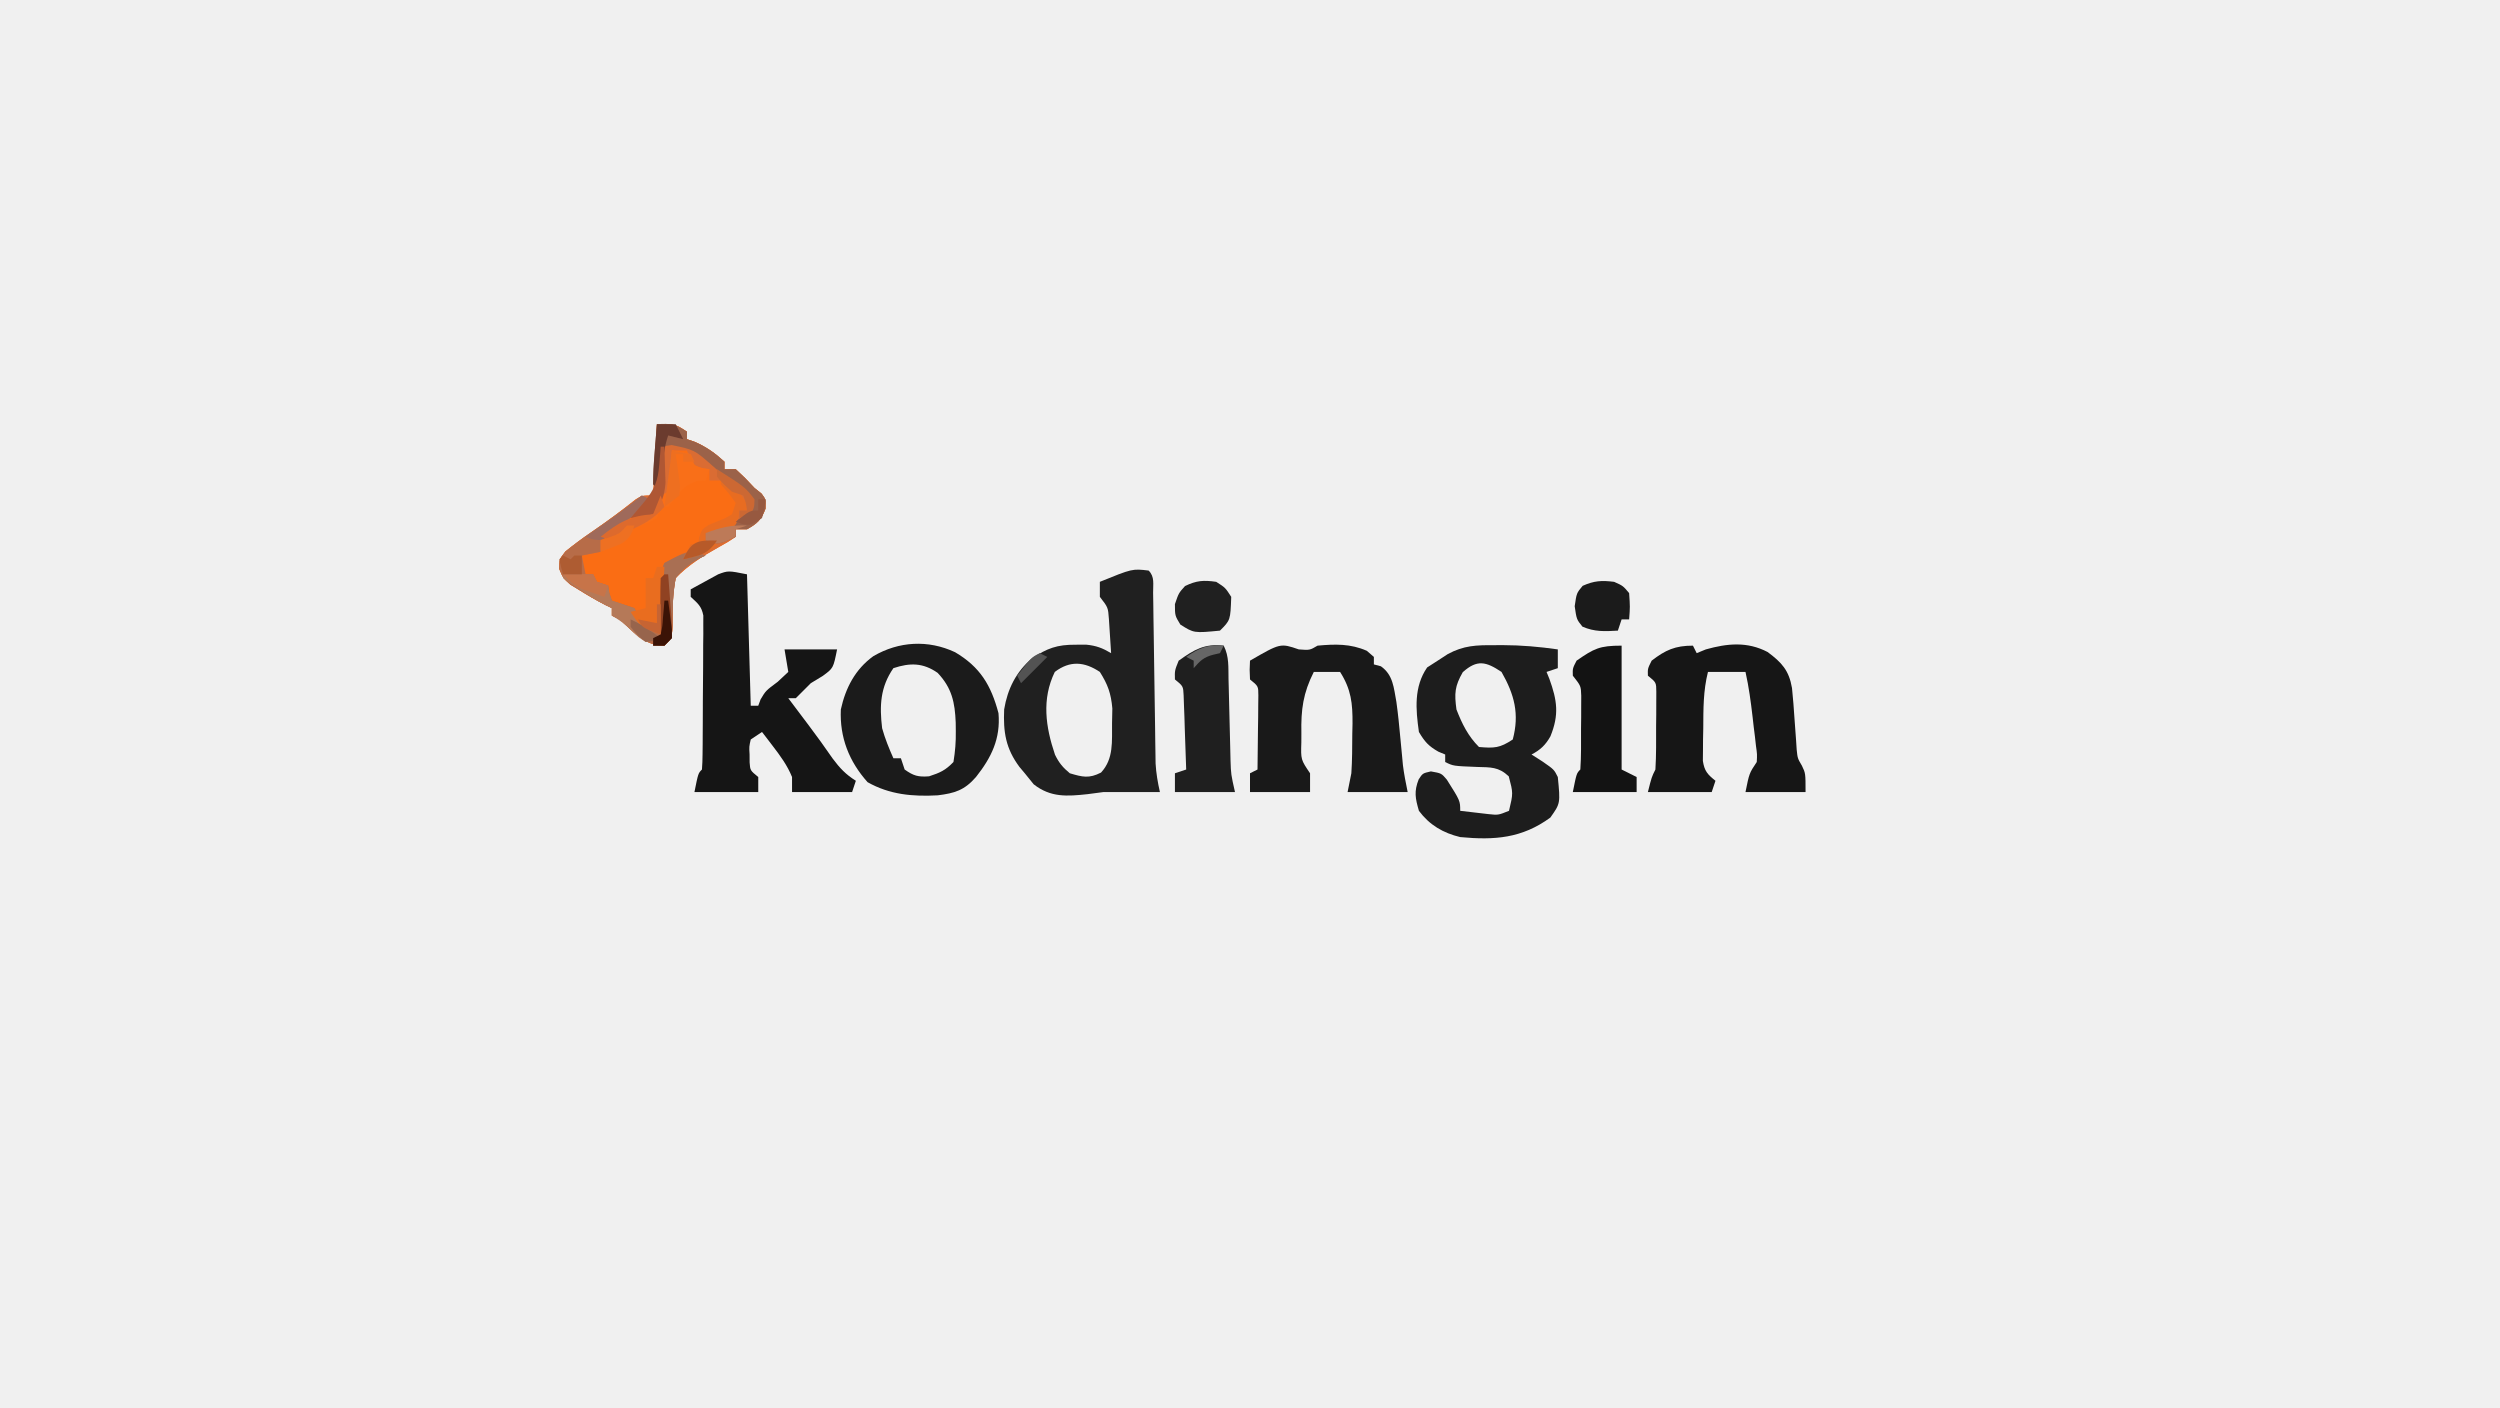
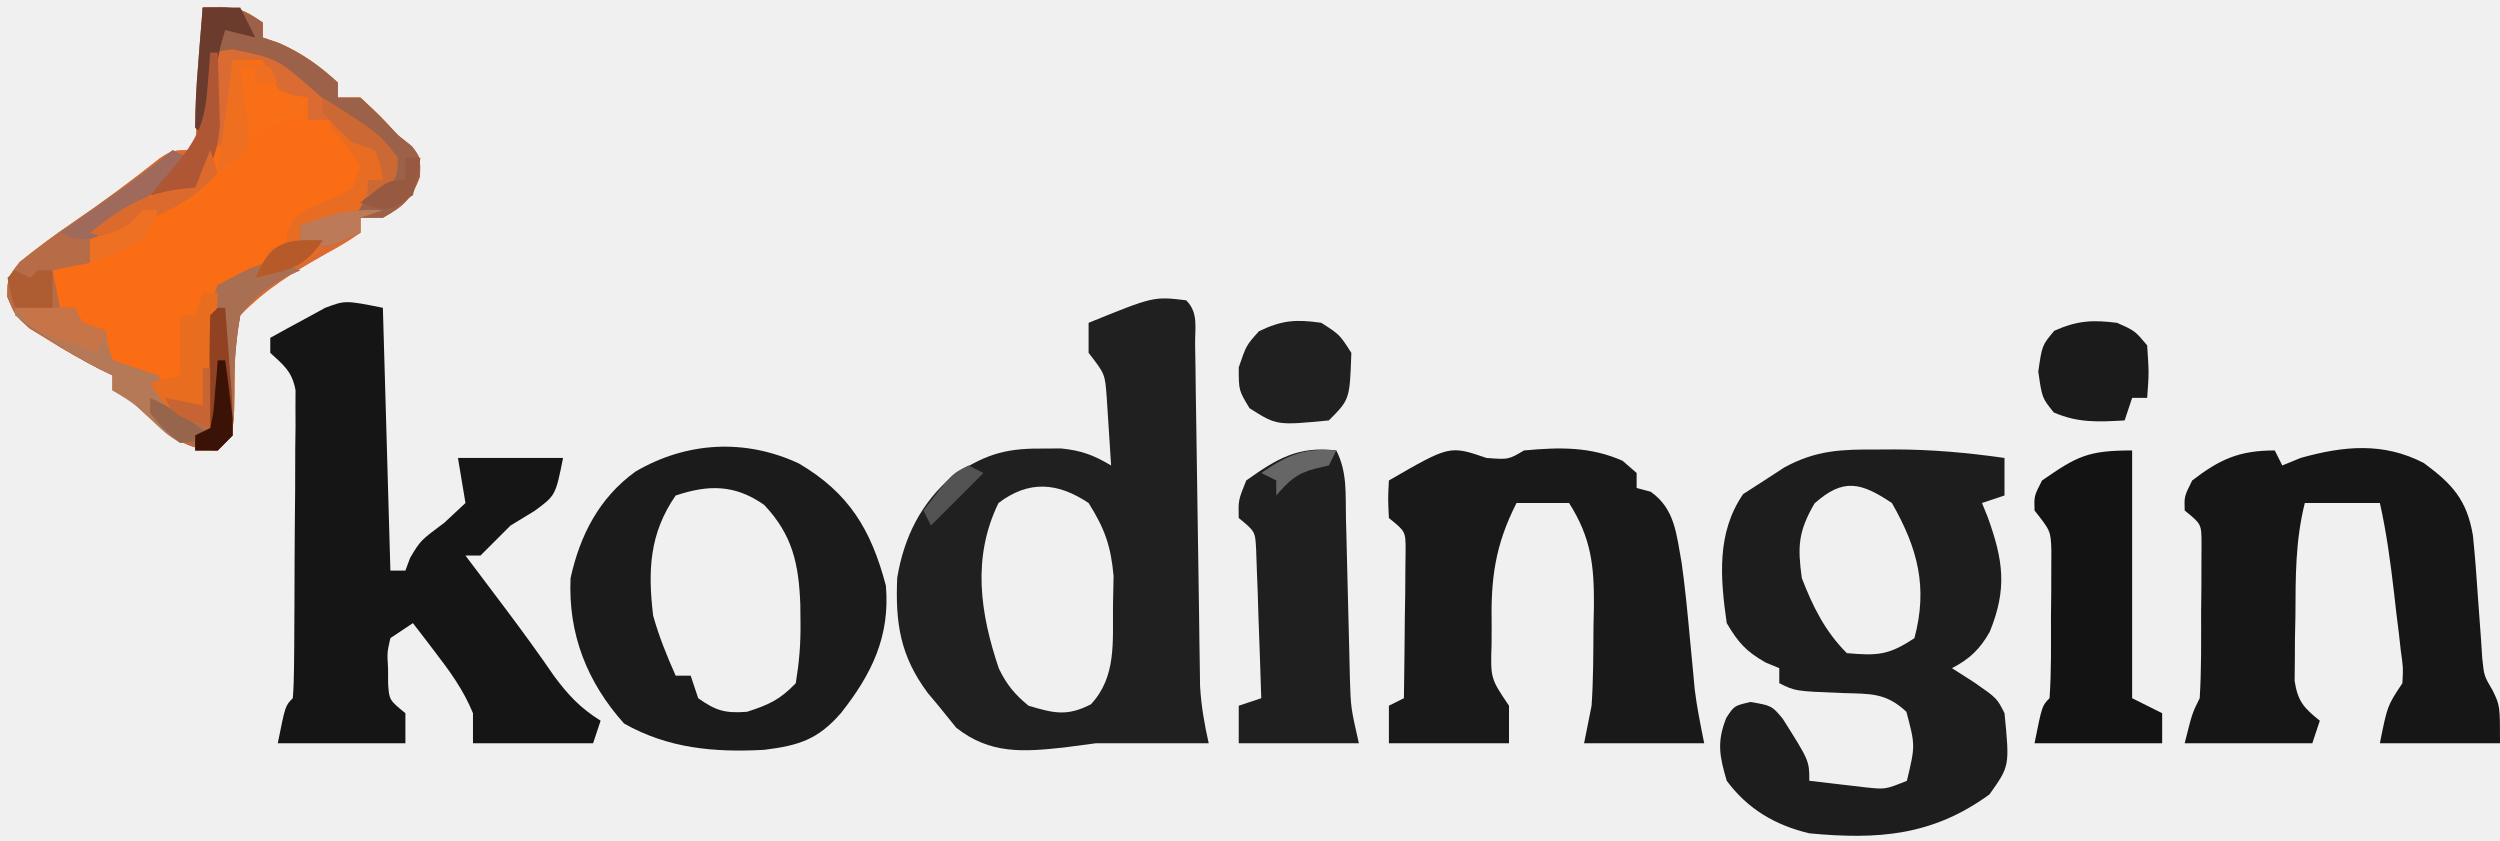
- <svg xmlns="http://www.w3.org/2000/svg" version="1.1" width="666" height="375">
+ <svg xmlns="http://www.w3.org/2000/svg" version="1.1" viewBox="148 112 333 112">
  <path d="M0 0 C5 0 5 0 8 2 C8 2.66 8 3.32 8 4 C8.722 4.247 9.444 4.495 10.188 4.75 C13.276 6.123 15.51 7.724 18 10 C18 10.66 18 11.32 18 12 C18.99 12 19.98 12 21 12 C23.5 14.312 23.5 14.312 26 17 C26.619 17.495 27.238 17.99 27.875 18.5 C29 20 29 20 28.938 22.5 C27.813 25.499 26.772 26.451 24 28 C23.01 28 22.02 28 21 28 C21 28.66 21 29.32 21 30 C19.023 31.332 19.023 31.332 16.375 32.812 C12.156 35.176 8.372 37.502 5 41 C4.441 43.982 4.202 46.225 4.25 49.188 C4.209 56.791 4.209 56.791 2 59 C-2.673 59 -5.197 56.375 -8.449 53.375 C-9.97 51.907 -9.97 51.907 -12 51 C-12 50.34 -12 49.68 -12 49 C-12.563 48.728 -13.127 48.456 -13.707 48.176 C-16.11 46.944 -18.399 45.621 -20.688 44.188 C-21.475 43.707 -22.263 43.226 -23.074 42.73 C-25 41 -25 41 -26.02 38.551 C-26 36 -26 36 -24.359 33.898 C-22.043 32.035 -19.71 30.294 -17.25 28.625 C-13.277 25.908 -9.451 23.072 -5.691 20.066 C-4 19 -4 19 -1 19 C-0.67 12.73 -0.34 6.46 0 0 Z " fill="#FA6D14" transform="translate(175,113)" />
  <path d="M0 0 C1.655 1.655 1.159 3.62 1.189 5.899 C1.206 6.944 1.223 7.989 1.24 9.066 C1.254 10.204 1.267 11.343 1.281 12.516 C1.309 14.26 1.309 14.26 1.337 16.04 C1.396 19.777 1.449 23.513 1.5 27.25 C1.568 32.151 1.641 37.052 1.719 41.953 C1.732 43.083 1.746 44.214 1.76 45.378 C1.777 46.436 1.793 47.493 1.811 48.583 C1.823 49.51 1.836 50.438 1.849 51.393 C2.001 54.012 2.423 56.444 3 59 C-2 59 -7 59 -12 59 C-13.418 59.179 -14.834 59.367 -16.25 59.562 C-21.718 60.157 -26.112 60.484 -30.625 56.938 C-31.409 55.968 -32.193 54.999 -33 54 C-33.468 53.443 -33.936 52.886 -34.418 52.312 C-38.075 47.395 -38.753 43.048 -38.492 36.977 C-37.595 31.548 -35.309 26.948 -31.078 23.379 C-27.047 20.704 -24.403 19.723 -19.5 19.75 C-18.562 19.745 -17.623 19.74 -16.656 19.734 C-13.96 20.004 -12.311 20.627 -10 22 C-10.114 20.062 -10.242 18.124 -10.375 16.188 C-10.445 15.109 -10.514 14.03 -10.586 12.918 C-10.812 9.814 -10.812 9.814 -13 7 C-13 5.68 -13 4.36 -13 3 C-4.334 -0.525 -4.334 -0.525 0 0 Z M-25 27 C-28.54 34.256 -27.448 41.677 -24.949 49.055 C-23.896 51.214 -22.853 52.478 -21 54 C-17.616 55.008 -15.873 55.448 -12.688 53.812 C-9.252 50.123 -9.808 45.46 -9.75 40.625 C-9.724 39.339 -9.698 38.052 -9.672 36.727 C-10.024 32.729 -10.869 30.376 -13 27 C-17.098 24.268 -20.933 23.914 -25 27 Z " fill="#202020" transform="translate(306,152)" />
  <path d="M0 0 C0.33 11.55 0.66 23.1 1 35 C1.66 35 2.32 35 3 35 C3.206 34.443 3.413 33.886 3.625 33.312 C5 31 5 31 8.188 28.625 C9.58 27.326 9.58 27.326 11 26 C10.67 24.02 10.34 22.04 10 20 C14.62 20 19.24 20 24 20 C23 25 23 25 20.188 27.062 C19.136 27.702 18.084 28.341 17 29 C16.258 29.742 15.515 30.485 14.75 31.25 C14.172 31.828 13.595 32.405 13 33 C12.34 33 11.68 33 11 33 C11.592 33.785 12.183 34.57 12.793 35.379 C13.583 36.429 14.373 37.48 15.188 38.562 C15.6 39.11 16.013 39.658 16.438 40.222 C18.623 43.131 20.756 46.062 22.812 49.062 C24.733 51.642 26.301 53.301 29 55 C28.67 55.99 28.34 56.98 28 58 C22.72 58 17.44 58 12 58 C12 56.68 12 55.36 12 54 C10.743 50.899 8.903 48.396 6.875 45.75 C6.336 45.044 5.797 44.337 5.242 43.609 C4.832 43.078 4.422 42.547 4 42 C3.01 42.66 2.02 43.32 1 44 C0.562 45.905 0.562 45.905 0.688 48 C0.691 48.701 0.695 49.403 0.699 50.125 C0.851 52.242 0.851 52.242 3 54 C3 55.32 3 56.64 3 58 C-2.61 58 -8.22 58 -14 58 C-13 53 -13 53 -12 52 C-11.892 50.666 -11.851 49.326 -11.839 47.987 C-11.829 47.136 -11.82 46.285 -11.81 45.408 C-11.806 44.482 -11.801 43.556 -11.797 42.602 C-11.791 41.656 -11.785 40.71 -11.78 39.735 C-11.77 37.729 -11.764 35.724 -11.76 33.718 C-11.75 30.645 -11.719 27.573 -11.688 24.5 C-11.681 22.555 -11.676 20.609 -11.672 18.664 C-11.653 17.281 -11.653 17.281 -11.634 15.87 C-11.637 15.013 -11.64 14.155 -11.644 13.272 C-11.64 12.518 -11.636 11.764 -11.633 10.986 C-12.096 8.481 -13.161 7.69 -15 6 C-15 5.34 -15 4.68 -15 4 C-13.447 3.129 -11.882 2.278 -10.312 1.438 C-9.442 0.962 -8.572 0.486 -7.676 -0.004 C-5 -1 -5 -1 0 0 Z " fill="#151515" transform="translate(199,153)" />
  <path d="M0 0 C0.735 -0.004 1.47 -0.008 2.227 -0.012 C7.192 -0.003 11.96 0.423 16.875 1.125 C16.875 2.775 16.875 4.425 16.875 6.125 C15.885 6.455 14.895 6.785 13.875 7.125 C14.126 7.742 14.378 8.36 14.637 8.996 C16.719 14.769 17.25 18.526 14.914 24.273 C13.616 26.587 12.231 27.906 9.875 29.125 C10.844 29.744 11.814 30.363 12.812 31 C15.875 33.125 15.875 33.125 16.875 35.125 C17.566 42.153 17.566 42.153 14.875 45.938 C7.31 51.454 0.034 51.99 -9.125 51.125 C-13.669 50.036 -17.316 47.907 -20.125 44.125 C-21.091 40.814 -21.462 38.98 -20.188 35.75 C-19.125 34.125 -19.125 34.125 -16.938 33.625 C-14.125 34.125 -14.125 34.125 -12.68 35.836 C-9.125 41.462 -9.125 41.462 -9.125 44.125 C-7.522 44.321 -5.917 44.506 -4.312 44.688 C-3.419 44.792 -2.526 44.896 -1.605 45.004 C1.009 45.282 1.009 45.282 3.875 44.125 C4.996 39.43 4.996 39.43 3.805 34.934 C1.068 32.369 -0.991 32.557 -4.688 32.438 C-10.992 32.192 -10.992 32.192 -13.125 31.125 C-13.125 30.465 -13.125 29.805 -13.125 29.125 C-13.723 28.878 -14.321 28.63 -14.938 28.375 C-17.568 26.872 -18.578 25.737 -20.125 23.125 C-20.994 17.048 -21.482 11.102 -17.938 5.938 C-17.009 5.339 -16.081 4.741 -15.125 4.125 C-14.238 3.547 -13.351 2.97 -12.438 2.375 C-8.149 0.057 -4.819 -0.025 0 0 Z M-8.438 7.188 C-10.589 10.933 -10.705 12.848 -10.125 17.125 C-8.645 20.942 -7.031 24.219 -4.125 27.125 C-0.072 27.47 1.423 27.427 4.875 25.125 C6.684 18.371 5.337 13.173 1.875 7.125 C-2.253 4.373 -4.593 3.758 -8.438 7.188 Z " fill="#1D1D1D" transform="translate(398.125,171.875)" />
  <path d="M0 0 C2.925 0.224 2.925 0.224 5 -1 C9.7 -1.433 13.768 -1.542 18.125 0.375 C19.053 1.179 19.053 1.179 20 2 C20 2.66 20 3.32 20 4 C20.928 4.247 20.928 4.247 21.875 4.5 C25.152 6.813 25.297 10.245 26 14 C26.449 17.222 26.768 20.448 27.062 23.688 C27.218 25.337 27.375 26.987 27.535 28.637 C27.601 29.356 27.667 30.075 27.735 30.815 C28.028 33.229 28.523 35.615 29 38 C23.72 38 18.44 38 13 38 C13.33 36.35 13.66 34.7 14 33 C14.233 29.523 14.231 26.047 14.25 22.562 C14.271 21.634 14.291 20.705 14.312 19.748 C14.343 14.375 13.967 10.677 11 6 C8.69 6 6.38 6 4 6 C1.147 11.624 0.56 16.05 0.688 22.312 C0.684 23.123 0.681 23.933 0.678 24.768 C0.534 29.363 0.534 29.363 3 33 C3 34.65 3 36.3 3 38 C-2.28 38 -7.56 38 -13 38 C-13 36.35 -13 34.7 -13 33 C-12.01 32.505 -12.01 32.505 -11 32 C-10.942 28.375 -10.906 24.75 -10.875 21.125 C-10.858 20.092 -10.841 19.06 -10.824 17.996 C-10.818 17.01 -10.811 16.024 -10.805 15.008 C-10.794 14.097 -10.784 13.185 -10.773 12.247 C-10.781 9.797 -10.781 9.797 -13 8 C-13.125 5.375 -13.125 5.375 -13 3 C-4.903 -1.681 -4.903 -1.681 0 0 Z " fill="#191919" transform="translate(346,173)" />
  <path d="M0 0 C0.33 0.66 0.66 1.32 1 2 C1.804 1.67 2.609 1.34 3.438 1 C9.157 -0.605 14.47 -1.135 19.875 1.688 C23.639 4.473 25.591 6.581 26.391 11.308 C26.672 14.058 26.883 16.804 27.062 19.562 C27.192 21.439 27.328 23.316 27.473 25.191 C27.554 26.432 27.554 26.432 27.637 27.698 C27.879 30.024 27.879 30.024 29.033 31.988 C30 34 30 34 30 39 C24.72 39 19.44 39 14 39 C15 34 15 34 17 31 C17.11 28.946 17.11 28.946 16.793 26.727 C16.701 25.902 16.609 25.077 16.514 24.227 C16.406 23.368 16.298 22.51 16.188 21.625 C16.091 20.774 15.995 19.923 15.896 19.047 C15.426 14.991 14.895 10.989 14 7 C10.7 7 7.4 7 4 7 C2.729 12.082 2.777 16.846 2.75 22.062 C2.729 23.069 2.709 24.075 2.688 25.111 C2.682 26.076 2.677 27.041 2.672 28.035 C2.663 28.916 2.653 29.796 2.644 30.703 C3.067 33.434 3.882 34.297 6 36 C5.67 36.99 5.34 37.98 5 39 C-0.61 39 -6.22 39 -12 39 C-11 35 -11 35 -10 33 C-9.759 29.172 -9.815 25.335 -9.812 21.5 C-9.8 20.429 -9.788 19.358 -9.775 18.254 C-9.773 17.232 -9.772 16.209 -9.77 15.156 C-9.765 14.216 -9.761 13.276 -9.757 12.307 C-9.776 9.805 -9.776 9.805 -12 8 C-12.062 6.125 -12.062 6.125 -11 4 C-7.302 1.154 -4.725 0 0 0 Z " fill="#161616" transform="translate(451,172)" />
  <path d="M0 0 C6.67 3.94 9.584 8.787 11.562 16.25 C12.141 23.001 9.684 28.045 5.562 33.25 C2.474 36.792 -0.097 37.558 -4.625 38.125 C-11.291 38.494 -17.436 37.946 -23.312 34.625 C-28.245 29.112 -30.776 22.695 -30.438 15.25 C-29.182 9.527 -26.615 4.546 -21.789 1.059 C-14.991 -2.923 -7.164 -3.362 0 0 Z M-16.438 4.25 C-19.955 9.331 -20.151 14.29 -19.438 20.25 C-18.644 23.077 -17.635 25.555 -16.438 28.25 C-15.777 28.25 -15.117 28.25 -14.438 28.25 C-14.107 29.24 -13.777 30.23 -13.438 31.25 C-11.087 32.929 -9.833 33.28 -6.938 33.062 C-4.022 32.115 -2.574 31.475 -0.438 29.25 C0.03 26.352 0.229 23.958 0.188 21.062 C0.18 20.297 0.172 19.532 0.164 18.744 C-0.047 13.382 -0.851 9.526 -4.648 5.504 C-8.559 2.763 -12.059 2.791 -16.438 4.25 Z " fill="#1B1B1B" transform="translate(254.4375,173.75)" />
  <path d="M0 0 C5 0 5 0 8 2 C8 2.66 8 3.32 8 4 C8.722 4.247 9.444 4.495 10.188 4.75 C13.276 6.123 15.51 7.724 18 10 C18 10.66 18 11.32 18 12 C18.99 12 19.98 12 21 12 C23.5 14.312 23.5 14.312 26 17 C26.619 17.495 27.238 17.99 27.875 18.5 C29 20 29 20 28.938 22.5 C27.813 25.499 26.772 26.451 24 28 C23.01 28 22.02 28 21 28 C21 28.66 21 29.32 21 30 C19.023 31.332 19.023 31.332 16.375 32.812 C12.156 35.176 8.372 37.502 5 41 C4.441 43.982 4.202 46.225 4.25 49.188 C4.209 56.791 4.209 56.791 2 59 C-2.673 59 -5.197 56.375 -8.449 53.375 C-9.97 51.907 -9.97 51.907 -12 51 C-12 50.34 -12 49.68 -12 49 C-12.563 48.728 -13.127 48.456 -13.707 48.176 C-16.11 46.944 -18.399 45.621 -20.688 44.188 C-21.475 43.707 -22.263 43.226 -23.074 42.73 C-25 41 -25 41 -26.02 38.551 C-26 36 -26 36 -24.359 33.898 C-22.043 32.035 -19.71 30.294 -17.25 28.625 C-13.277 25.908 -9.451 23.072 -5.691 20.066 C-4 19 -4 19 -1 19 C-0.67 12.73 -0.34 6.46 0 0 Z M4 7 C3.974 7.748 3.948 8.495 3.922 9.266 C3.451 17.44 3.451 17.44 0.938 20.562 C0.298 21.037 -0.341 21.511 -1 22 C-1 22.66 -1 23.32 -1 24 C-2.011 24.062 -3.021 24.124 -4.062 24.188 C-8.377 24.804 -12.089 26.718 -15 30 C-15 31.32 -15 32.64 -15 34 C-16.65 34.33 -18.3 34.66 -20 35 C-20.334 37.374 -20.334 37.374 -20 40 C-18.27 41.902 -18.27 41.902 -16 43 C-15.01 43 -14.02 43 -13 43 C-12.938 43.784 -12.876 44.568 -12.812 45.375 C-12.544 46.241 -12.276 47.108 -12 48 C-10.352 48.712 -8.682 49.374 -7 50 C-5.662 51.663 -4.328 53.329 -3 55 C-1.68 55.33 -0.36 55.66 1 56 C1.33 49.73 1.66 43.46 2 37 C3.65 36.67 5.3 36.34 7 36 C9.247 34.138 10.707 32.684 11.859 29.992 C13.278 27.514 14.461 27.028 17.062 25.938 C19.2 25.09 19.2 25.09 21 24 C21.495 22.515 21.495 22.515 22 21 C19.827 17.742 19.827 17.742 17 15 C16.01 15 15.02 15 14 15 C14 14.01 14 13.02 14 12 C13.381 11.918 12.762 11.835 12.125 11.75 C10 11 10 11 8.75 8.938 C8.502 8.298 8.255 7.659 8 7 C6.68 7 5.36 7 4 7 Z " fill="#DA6C33" transform="translate(175,113)" />
  <path d="M0 0 C1.483 2.966 1.204 5.712 1.281 9.02 C1.309 10.063 1.309 10.063 1.337 11.127 C1.396 13.356 1.449 15.584 1.5 17.812 C1.568 20.736 1.642 23.659 1.719 26.582 C1.749 27.884 1.779 29.185 1.811 30.527 C1.933 34.28 1.933 34.28 3 39 C-2.28 39 -7.56 39 -13 39 C-13 37.35 -13 35.7 -13 34 C-11.515 33.505 -11.515 33.505 -10 33 C-10.11 29.374 -10.24 25.75 -10.375 22.125 C-10.406 21.092 -10.437 20.06 -10.469 18.996 C-10.507 18.01 -10.546 17.024 -10.586 16.008 C-10.617 15.097 -10.649 14.185 -10.681 13.247 C-10.799 10.801 -10.799 10.801 -13 9 C-13.062 6.625 -13.062 6.625 -12 4 C-7.932 1.106 -5.111 -0.62 0 0 Z " fill="#1F1F1F" transform="translate(326,172)" />
  <path d="M0 0 C0 10.89 0 21.78 0 33 C1.32 33.66 2.64 34.32 4 35 C4 36.32 4 37.64 4 39 C-1.61 39 -7.22 39 -13 39 C-12 34 -12 34 -11 33 C-10.748 29.382 -10.815 25.751 -10.812 22.125 C-10.8 21.105 -10.788 20.086 -10.775 19.035 C-10.773 18.057 -10.772 17.078 -10.77 16.07 C-10.765 15.171 -10.761 14.271 -10.757 13.344 C-10.844 10.729 -10.844 10.729 -13 8 C-13.062 6.062 -13.062 6.062 -12 4 C-7.312 0.754 -5.886 0 0 0 Z " fill="#131313" transform="translate(432,172)" />
  <path d="M0 0 C0.66 0.33 1.32 0.66 2 1 C-1.492 4.595 -5.04 7.92 -9 11 C-9.66 11 -10.32 11 -11 11 C-11 12.32 -11 13.64 -11 15 C-12.65 15.33 -14.3 15.66 -16 16 C-15.67 17.65 -15.34 19.3 -15 21 C-14.34 21 -13.68 21 -13 21 C-12.67 21.66 -12.34 22.32 -12 23 C-11.01 23.33 -10.02 23.66 -9 24 C-8.845 24.959 -8.845 24.959 -8.688 25.938 C-8.461 26.618 -8.234 27.299 -8 28 C-6.004 28.679 -4.004 29.346 -2 30 C-0.938 31.938 -0.938 31.938 0 34 C1.64 35.044 3.305 36.048 5 37 C4.988 35.964 4.977 34.927 4.965 33.859 C4.955 32.49 4.946 31.12 4.938 29.75 C4.929 29.068 4.921 28.386 4.912 27.684 C4.878 20.6 4.878 20.6 6 18 C11.875 14.785 11.875 14.785 15.23 15.426 C15.814 15.615 16.398 15.805 17 16 C16.434 16.247 15.868 16.495 15.285 16.75 C12.559 18.283 10.923 19.502 9 22 C8.254 26.245 8.117 30.222 8.133 34.516 C8 38 8 38 6 40 C1.327 40 -1.197 37.375 -4.449 34.375 C-5.97 32.907 -5.97 32.907 -8 32 C-8 31.34 -8 30.68 -8 30 C-8.563 29.728 -9.127 29.456 -9.707 29.176 C-12.11 27.944 -14.399 26.621 -16.688 25.188 C-17.475 24.707 -18.263 24.226 -19.074 23.73 C-21 22 -21 22 -22.02 19.551 C-22 17 -22 17 -20.359 14.898 C-18.043 13.035 -15.71 11.294 -13.25 9.625 C-8.743 6.529 -4.348 3.316 0 0 Z " fill="#B76C48" transform="translate(171,132)" />
  <path d="M0 0 C2.438 1.562 2.438 1.562 4 4 C3.786 10.214 3.786 10.214 1 13 C-5.941 13.672 -5.941 13.672 -9.562 11.375 C-11 9 -11 9 -11 5.938 C-10 3 -10 3 -8.312 1.125 C-5.264 -0.358 -3.353 -0.489 0 0 Z " fill="#202020" transform="translate(324,155)" />
  <path d="M0 0 C2.375 1.062 2.375 1.062 4 3 C4.25 6.688 4.25 6.688 4 10 C3.34 10 2.68 10 2 10 C1.67 10.99 1.34 11.98 1 13 C-2.492 13.201 -5.199 13.349 -8.438 11.938 C-10 10 -10 10 -10.5 6.5 C-10 3 -10 3 -8.375 1.062 C-5.324 -0.302 -3.313 -0.414 0 0 Z " fill="#1B1B1B" transform="translate(430,155)" />
  <path d="M0 0 C3.716 -0.201 4.772 -0.152 8 2 C8 2.66 8 3.32 8 4 C8.722 4.247 9.444 4.495 10.188 4.75 C13.276 6.123 15.51 7.724 18 10 C18 10.66 18 11.32 18 12 C18.99 12 19.98 12 21 12 C23.5 14.312 23.5 14.312 26 17 C26.619 17.495 27.238 17.99 27.875 18.5 C29 20 29 20 28.938 22.5 C27.813 25.499 26.772 26.451 24 28 C23.01 28 22.02 28 21 28 C21 28.66 21 29.32 21 30 C16.375 32.125 16.375 32.125 13 31 C13 30.34 13 29.68 13 29 C14.238 28.567 15.475 28.134 16.75 27.688 C19.916 26.509 22.431 25.248 25 23 C24.123 17.88 20.893 16.087 17 13 C16.268 12.359 15.536 11.719 14.781 11.059 C9.984 6.834 9.984 6.834 3.938 5.562 C2.968 5.707 1.999 5.851 1 6 C1 9.96 1 13.92 1 18 C0.34 17.34 -0.32 16.68 -1 16 C-0.983 13.244 -0.861 10.612 -0.625 7.875 C-0.568 7.121 -0.512 6.367 -0.453 5.59 C-0.312 3.726 -0.157 1.863 0 0 Z " fill="#9B6249" transform="translate(175,113)" />
  <path d="M0 0 C2.475 0.495 2.475 0.495 5 1 C5.33 1.99 5.66 2.98 6 4 C8.015 4.733 8.015 4.733 10 5 C9.67 5.99 9.34 6.98 9 8 C7.917 8.062 7.917 8.062 6.812 8.125 C2.792 9.376 1.582 11.72 -1 15 C-1.66 15 -2.32 15 -3 15 C-3.33 15.99 -3.66 16.98 -4 18 C-5.996 19.098 -5.996 19.098 -8.438 20.062 C-11.249 21.186 -12.837 21.837 -15 24 C-17.125 23.625 -17.125 23.625 -19 23 C-14.174 19.159 -11.165 17.377 -5 17 C-4.711 16.196 -4.423 15.391 -4.125 14.562 C-3 12 -3 12 -1 11 C-0.532 8.414 -0.532 8.414 -0.375 5.438 C-0.3 4.426 -0.225 3.414 -0.148 2.371 C-0.099 1.589 -0.05 0.806 0 0 Z " fill="#F96F18" transform="translate(179,120)" />
  <path d="M0 0 C-0.566 0.247 -1.132 0.495 -1.715 0.75 C-4.441 2.283 -6.077 3.502 -8 6 C-8.746 10.245 -8.883 14.222 -8.867 18.516 C-9 22 -9 22 -11 24 C-11.99 24 -12.98 24 -14 24 C-14 23.34 -14 22.68 -14 22 C-13.34 22 -12.68 22 -12 22 C-12.012 20.891 -12.023 19.783 -12.035 18.641 C-12.045 17.177 -12.054 15.714 -12.062 14.25 C-12.075 13.156 -12.075 13.156 -12.088 12.039 C-12.12 4.988 -12.12 4.988 -11 2 C-6.93 -0.227 -4.447 -1.443 0 0 Z " fill="#A96F53" transform="translate(188,148)" />
  <path d="M0 0 C2.64 0 5.28 0 8 0 C8.33 0.66 8.66 1.32 9 2 C9.99 2.33 10.98 2.66 12 3 C12.103 3.639 12.206 4.279 12.312 4.938 C12.653 5.958 12.653 5.958 13 7 C14.996 7.679 16.996 8.346 19 9 C20.062 10.875 20.062 10.875 21 13 C23.534 15.228 23.534 15.228 26 17 C24.227 17.68 24.227 17.68 22 18 C20.148 16.82 20.148 16.82 18.375 15.125 C15.894 12.771 15.894 12.771 13 11 C13 10.34 13 9.68 13 9 C12.438 8.733 11.876 8.466 11.297 8.191 C8.833 6.913 6.561 5.474 4.25 3.938 C3.451 3.41 2.652 2.883 1.828 2.34 C1.225 1.898 0.622 1.456 0 1 C0 0.67 0 0.34 0 0 Z " fill="#B57958" transform="translate(150,153)" />
  <path d="M0 0 C0.66 0 1.32 0 2 0 C1.67 5.94 1.34 11.88 1 18 C-4.625 15.75 -4.625 15.75 -7 12 C-5.68 11.67 -4.36 11.34 -3 11 C-3 8.36 -3 5.72 -3 3 C-2.34 3 -1.68 3 -1 3 C-0.67 2.01 -0.34 1.02 0 0 Z " fill="#E96D1F" transform="translate(175,151)" />
  <path d="M0 0 C3.714 1.238 4.774 2.852 7 6 C7 6.66 7 7.32 7 8 C6.34 8 5.68 8 5 8 C4.918 8.619 4.835 9.238 4.75 9.875 C4 12 4 12 2.188 13.25 C0 14 0 14 -4 14 C-4 14.66 -4 15.32 -4 16 C-3.01 16.33 -2.02 16.66 -1 17 C-3.686 19.686 -6.376 20.06 -10 21 C-9.34 19.68 -8.68 18.36 -8 17 C-7.34 17 -6.68 17 -6 17 C-5.918 16.383 -5.835 15.765 -5.75 15.129 C-5 13 -5 13 -3.188 11.84 C-2.466 11.542 -1.744 11.244 -1 10.938 C1.165 10.089 1.165 10.089 3 9 C3.33 8.01 3.66 7.02 4 6 C2.108 3.364 2.108 3.364 0 1 C0 0.67 0 0.34 0 0 Z " fill="#E86C21" transform="translate(192,128)" />
  <path d="M0 0 C0.66 0.33 1.32 0.66 2 1 C-0.851 4.029 -3.813 6.775 -7.062 9.375 C-8.039 10.16 -8.039 10.16 -9.035 10.961 C-11 12 -11 12 -13.246 11.664 C-13.825 11.445 -14.404 11.226 -15 11 C-14.004 10.312 -14.004 10.312 -12.988 9.609 C-8.552 6.527 -4.154 3.461 0 0 Z " fill="#9F6A5B" transform="translate(171,132)" />
  <path d="M0 0 C0.33 0 0.66 0 1 0 C1.221 2.791 1.427 5.582 1.625 8.375 C1.689 9.169 1.754 9.963 1.82 10.781 C1.961 12.85 1.988 14.926 2 17 C1.34 17.66 0.68 18.32 0 19 C-0.99 19 -1.98 19 -3 19 C-3 18.34 -3 17.68 -3 17 C-2.34 17 -1.68 17 -1 17 C-1.012 15.857 -1.023 14.713 -1.035 13.535 C-1.045 12.044 -1.054 10.553 -1.062 9.062 C-1.071 8.308 -1.079 7.553 -1.088 6.775 C-1.097 4.85 -1.052 2.925 -1 1 C-0.67 0.67 -0.34 0.34 0 0 Z " fill="#904222" transform="translate(177,153)" />
  <path d="M0 0 C1.65 0 3.3 0 5 0 C5.66 1.32 6.32 2.64 7 4 C5.68 3.67 4.36 3.34 3 3 C1.946 6.162 1.687 8.869 1.438 12.188 C1.354 13.274 1.27 14.361 1.184 15.48 C1.123 16.312 1.062 17.143 1 18 C0.34 17.34 -0.32 16.68 -1 16 C-0.983 13.244 -0.861 10.612 -0.625 7.875 C-0.568 7.121 -0.512 6.367 -0.453 5.59 C-0.312 3.726 -0.157 1.863 0 0 Z " fill="#6B3B2E" transform="translate(175,113)" />
  <path d="M0 0 C0.33 0 0.66 0 1 0 C1.082 2.062 1.139 4.125 1.188 6.188 C1.222 7.336 1.257 8.485 1.293 9.668 C0.972 13.322 0.269 15.143 -2 18 C-5.188 18.812 -5.188 18.812 -8 19 C-6.763 17.535 -5.526 16.07 -4.289 14.605 C-1.58 11.231 -0.706 9.064 -0.375 4.812 C-0.3 3.911 -0.225 3.01 -0.148 2.082 C-0.099 1.395 -0.05 0.708 0 0 Z " fill="#AF5734" transform="translate(176,119)" />
  <path d="M0 0 C0.33 0.99 0.66 1.98 1 3 C-2.215 6.729 -5.485 8.161 -10 10 C-10.66 10.66 -11.32 11.32 -12 12 C-14.125 11.625 -14.125 11.625 -16 11 C-11.174 7.159 -8.165 5.377 -2 5 C-1.34 3.35 -0.68 1.7 0 0 Z " fill="#DD6A2D" transform="translate(176,132)" />
  <path d="M0 0 C2.64 0 5.28 0 8 0 C8.33 0.66 8.66 1.32 9 2 C9.99 2.33 10.98 2.66 12 3 C11.67 3.99 11.34 4.98 11 6 C9.726 5.573 8.456 5.133 7.188 4.688 C6.48 4.444 5.772 4.2 5.043 3.949 C2.855 2.933 1.591 1.792 0 0 Z " fill="#C77449" transform="translate(150,153)" />
  <path d="M0 0 C7.458 4.746 7.458 4.746 10 8 C9.938 10.188 9.938 10.188 9 12 C8.01 12.33 7.02 12.66 6 13 C6 12.34 6 11.68 6 11 C6.66 11 7.32 11 8 11 C7.733 9.015 7.733 9.015 7 7 C6.01 6.67 5.02 6.34 4 6 C1.812 4.062 1.812 4.062 0 2 C0 1.34 0 0.68 0 0 Z " fill="#CC6833" transform="translate(191,125)" />
  <path d="M0 0 C1.65 0.33 3.3 0.66 5 1 C5.33 1.66 5.66 2.32 6 3 C5.01 3 4.02 3 3 3 C3 2.34 3 1.68 3 1 C2.34 1 1.68 1 1 1 C1.119 1.759 1.237 2.519 1.359 3.301 C1.488 4.295 1.617 5.289 1.75 6.312 C1.889 7.299 2.028 8.285 2.172 9.301 C2.115 10.192 2.058 11.082 2 12 C0.68 12.99 -0.64 13.98 -2 15 C-1.34 10.05 -0.68 5.1 0 0 Z " fill="#EE6F20" transform="translate(179,120)" />
  <path d="M0 0 C0.66 0.33 1.32 0.66 2 1 C2.33 0.67 2.66 0.34 3 0 C3.66 0 4.32 0 5 0 C5 1.65 5 3.3 5 5 C3.35 5 1.7 5 0 5 C-0.562 3.062 -0.562 3.062 -1 1 C-0.67 0.67 -0.34 0.34 0 0 Z " fill="#AE5C32" transform="translate(150,148)" />
  <path d="M0 0 C-0.99 0.33 -1.98 0.66 -3 1 C-3 1.66 -3 2.32 -3 3 C-7.625 5.125 -7.625 5.125 -11 4 C-11 3.34 -11 2.68 -11 2 C-7.177 0.577 -4.087 -0.24 0 0 Z " fill="#BD7A58" transform="translate(199,140)" />
  <path d="M0 0 C0.66 0 1.32 0 2 0 C1.688 2.375 1.688 2.375 1 5 C-2 7 -2 7 -4.188 6.625 C-4.786 6.419 -5.384 6.213 -6 6 C-2.25 3 -2.25 3 0 3 C0 2.01 0 1.02 0 0 Z " fill="#975940" transform="translate(202,133)" />
  <path d="M0 0 C-2.574 3.861 -4.61 3.943 -9 5 C-6.816 0.164 -5.206 -0.137 0 0 Z " fill="#B75A29" transform="translate(191,144)" />
  <path d="M0 0 C0.66 0.33 1.32 0.66 2 1 C-0.31 3.31 -2.62 5.62 -5 8 C-5.33 7.34 -5.66 6.68 -6 6 C-2.25 1.125 -2.25 1.125 0 0 Z " fill="#535353" transform="translate(277,174)" />
  <path d="M0 0 C2.954 1.372 5.44 2.989 8 5 C6.25 5.75 6.25 5.75 4 6 C1.75 4.188 1.75 4.188 0 2 C0 1.34 0 0.68 0 0 Z " fill="#97644C" transform="translate(168,165)" />
  <path d="M0 0 C0.33 0 0.66 0 1 0 C1.222 1.623 1.427 3.249 1.625 4.875 C1.741 5.78 1.857 6.685 1.977 7.617 C1.984 8.404 1.992 9.19 2 10 C1.34 10.66 0.68 11.32 0 12 C-0.99 12 -1.98 12 -3 12 C-3 11.34 -3 10.68 -3 10 C-2.34 9.67 -1.68 9.34 -1 9 C-0.533 6.874 -0.533 6.874 -0.375 4.438 C-0.3 3.611 -0.225 2.785 -0.148 1.934 C-0.099 1.296 -0.05 0.657 0 0 Z " fill="#3B1306" transform="translate(177,160)" />
  <path d="M0 0 C0.66 0 1.32 0 2 0 C1.257 2.395 0.529 3.708 -1.691 4.934 C-3.441 5.672 -5.219 6.34 -7 7 C-7 6.01 -7 5.02 -7 4 C-5.824 3.567 -5.824 3.567 -4.625 3.125 C-1.903 2.151 -1.903 2.151 0 0 Z " fill="#EE7022" transform="translate(167,140)" />
  <path d="M0 0 C-0.33 0.66 -0.66 1.32 -1 2 C-1.619 2.144 -2.237 2.289 -2.875 2.438 C-5.367 3.097 -6.333 4.083 -8 6 C-8 5.34 -8 4.68 -8 4 C-8.66 3.67 -9.32 3.34 -10 3 C-6.488 0.592 -4.273 -0.366 0 0 Z " fill="#666666" transform="translate(326,172)" />
  <path d="M0 0 C0.33 0 0.66 0 1 0 C1 2.64 1 5.28 1 8 C-3.875 6.25 -3.875 6.25 -5 4 C-2.525 4.495 -2.525 4.495 0 5 C0 3.35 0 1.7 0 0 Z " fill="#C66433" transform="translate(175,161)" />
  <path d="" fill="#FFFFFF" transform="translate(0,0)" />
  <path d="" fill="#FFFFFF" transform="translate(0,0)" />
  <path d="" fill="#FFFFFF" transform="translate(0,0)" />
  <path d="" fill="#FFFFFF" transform="translate(0,0)" />
  <path d="" fill="#FFFFFF" transform="translate(0,0)" />
  <path d="" fill="#FFFFFF" transform="translate(0,0)" />
  <path d="" fill="#FFFFFF" transform="translate(0,0)" />
  <path d="" fill="#FFFFFF" transform="translate(0,0)" />
  <path d="" fill="#FFFFFF" transform="translate(0,0)" />
  <path d="" fill="#FFFFFF" transform="translate(0,0)" />
  <path d="" fill="#FFFFFF" transform="translate(0,0)" />
  <path d="" fill="#FFFFFF" transform="translate(0,0)" />
  <path d="" fill="#FFFFFF" transform="translate(0,0)" />
  <path d="" fill="#FFFFFF" transform="translate(0,0)" />
  <path d="" fill="#FFFFFF" transform="translate(0,0)" />
  <path d="" fill="#FFFFFF" transform="translate(0,0)" />
  <path d="" fill="#FFFFFF" transform="translate(0,0)" />
  <path d="" fill="#FFFFFF" transform="translate(0,0)" />
  <path d="" fill="#FFFFFF" transform="translate(0,0)" />
  <path d="" fill="#FFFFFF" transform="translate(0,0)" />
  <path d="" fill="#FFFFFF" transform="translate(0,0)" />
  <path d="" fill="#FFFFFF" transform="translate(0,0)" />
  <path d="" fill="#FFFFFF" transform="translate(0,0)" />
  <path d="" fill="#FFFFFF" transform="translate(0,0)" />
  <path d="" fill="#FFFFFF" transform="translate(0,0)" />
  <path d="" fill="#FFFFFF" transform="translate(0,0)" />
  <path d="" fill="#FFFFFF" transform="translate(0,0)" />
  <path d="" fill="#FFFFFF" transform="translate(0,0)" />
  <path d="" fill="#FFFFFF" transform="translate(0,0)" />
  <path d="" fill="#FFFFFF" transform="translate(0,0)" />
  <path d="" fill="#FFFFFF" transform="translate(0,0)" />
  <path d="" fill="#FFFFFF" transform="translate(0,0)" />
  <path d="" fill="#FFFFFF" transform="translate(0,0)" />
  <path d="" fill="#FFFFFF" transform="translate(0,0)" />
  <path d="" fill="#FFFFFF" transform="translate(0,0)" />
  <path d="" fill="#FFFFFF" transform="translate(0,0)" />
  <path d="" fill="#FFFFFF" transform="translate(0,0)" />
  <path d="" fill="#FFFFFF" transform="translate(0,0)" />
  <path d="" fill="#FFFFFF" transform="translate(0,0)" />
  <path d="" fill="#FFFFFF" transform="translate(0,0)" />
  <path d="" fill="#FFFFFF" transform="translate(0,0)" />
  <path d="" fill="#FFFFFF" transform="translate(0,0)" />
  <path d="" fill="#FFFFFF" transform="translate(0,0)" />
  <path d="" fill="#FFFFFF" transform="translate(0,0)" />
  <path d="" fill="#FFFFFF" transform="translate(0,0)" />
  <path d="" fill="#FFFFFF" transform="translate(0,0)" />
  <path d="" fill="#FFFFFF" transform="translate(0,0)" />
  <path d="" fill="#FFFFFF" transform="translate(0,0)" />
  <path d="" fill="#FFFFFF" transform="translate(0,0)" />
  <path d="" fill="#FFFFFF" transform="translate(0,0)" />
  <path d="" fill="#FFFFFF" transform="translate(0,0)" />
  <path d="" fill="#FFFFFF" transform="translate(0,0)" />
  <path d="" fill="#FFFFFF" transform="translate(0,0)" />
  <path d="" fill="#FFFFFF" transform="translate(0,0)" />
  <path d="" fill="#FFFFFF" transform="translate(0,0)" />
  <path d="" fill="#FFFFFF" transform="translate(0,0)" />
  <path d="" fill="#FFFFFF" transform="translate(0,0)" />
  <path d="" fill="#FFFFFF" transform="translate(0,0)" />
  <path d="" fill="#FFFFFF" transform="translate(0,0)" />
  <path d="" fill="#FFFFFF" transform="translate(0,0)" />
  <path d="" fill="#FFFFFF" transform="translate(0,0)" />
  <path d="" fill="#FFFFFF" transform="translate(0,0)" />
</svg>
